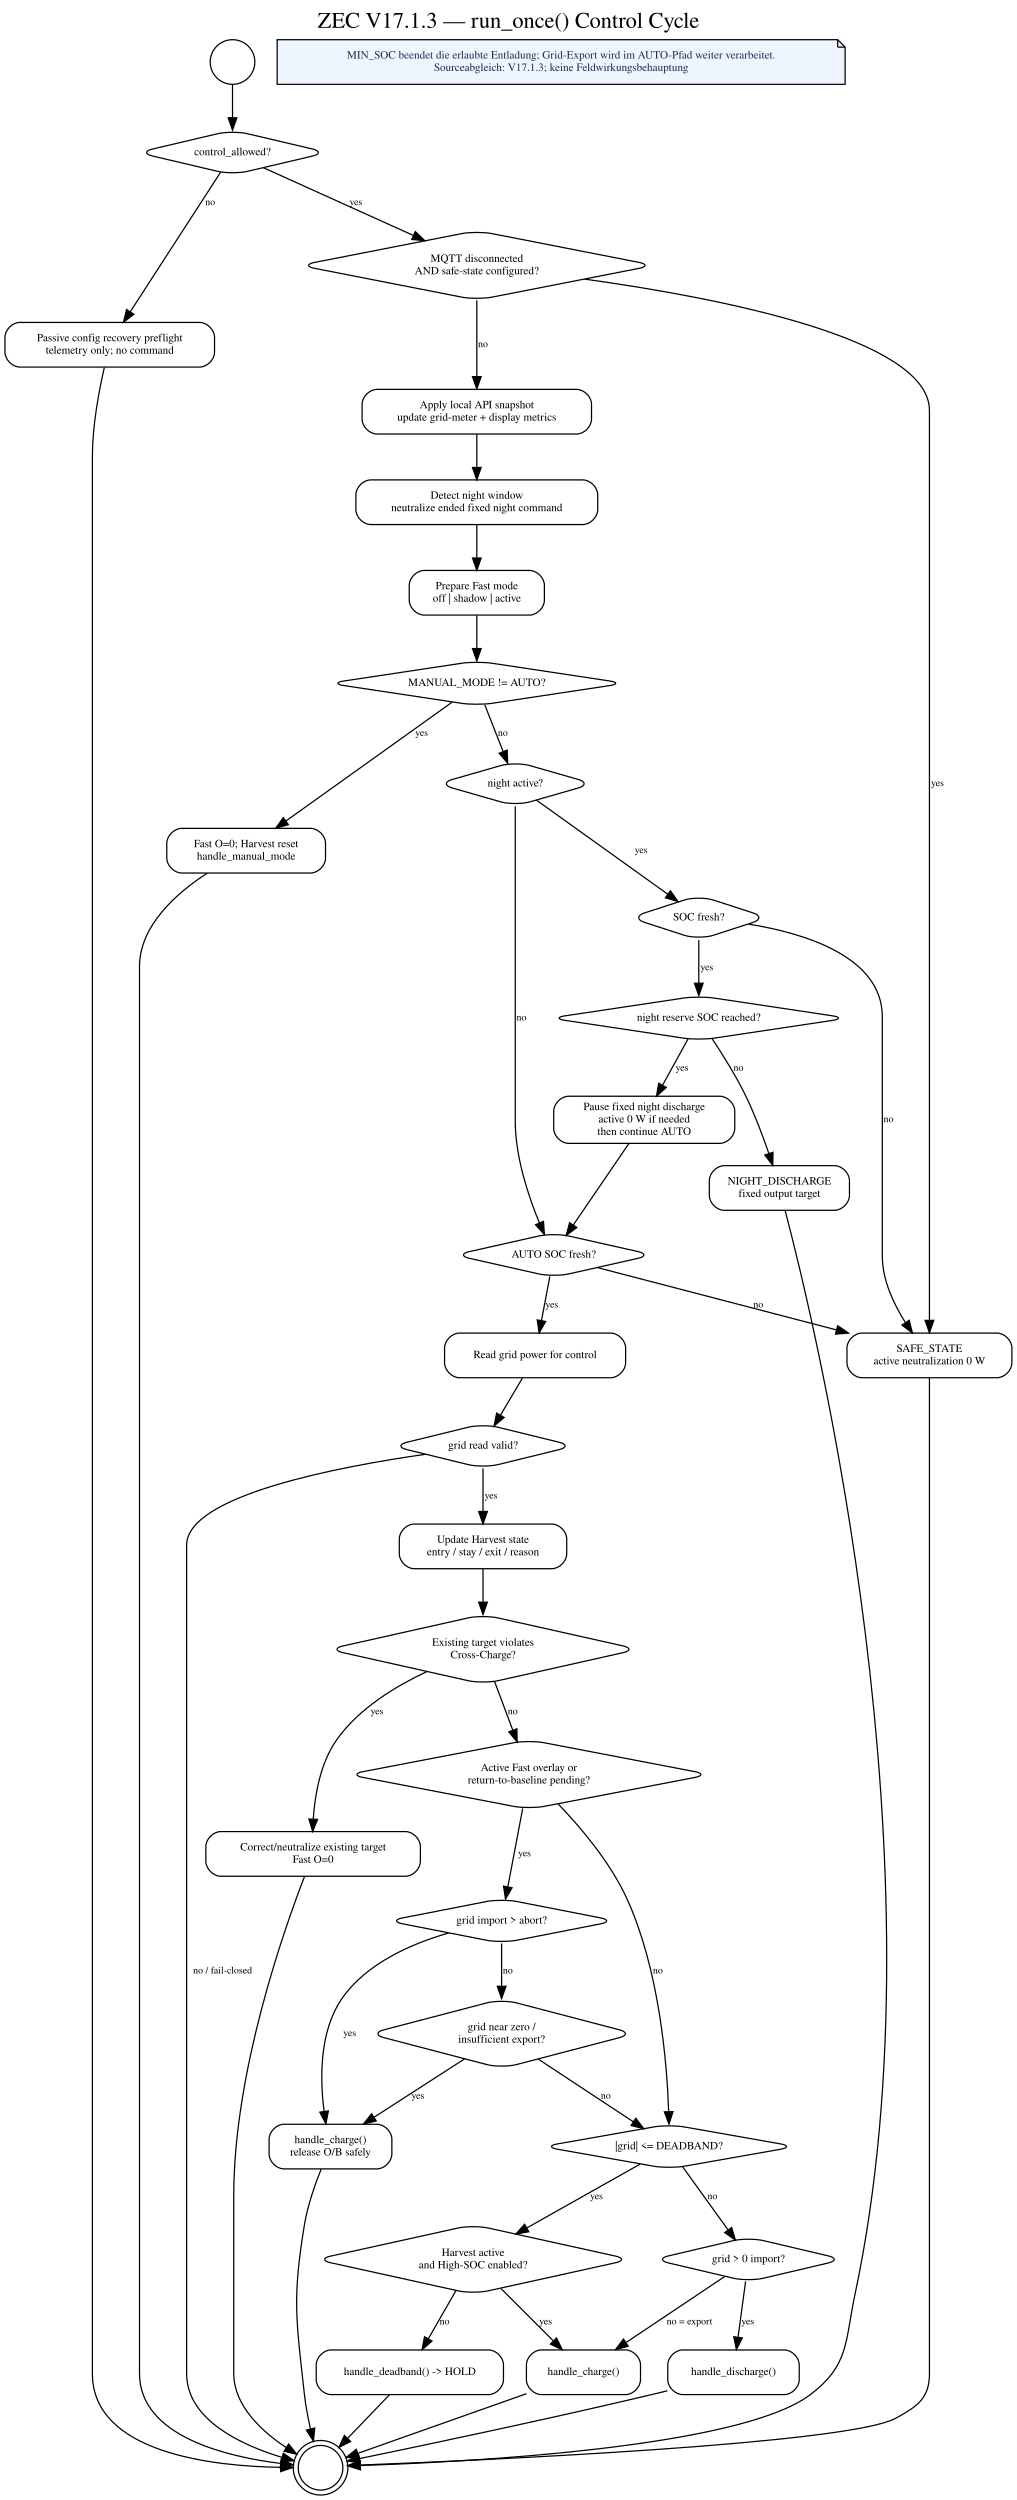
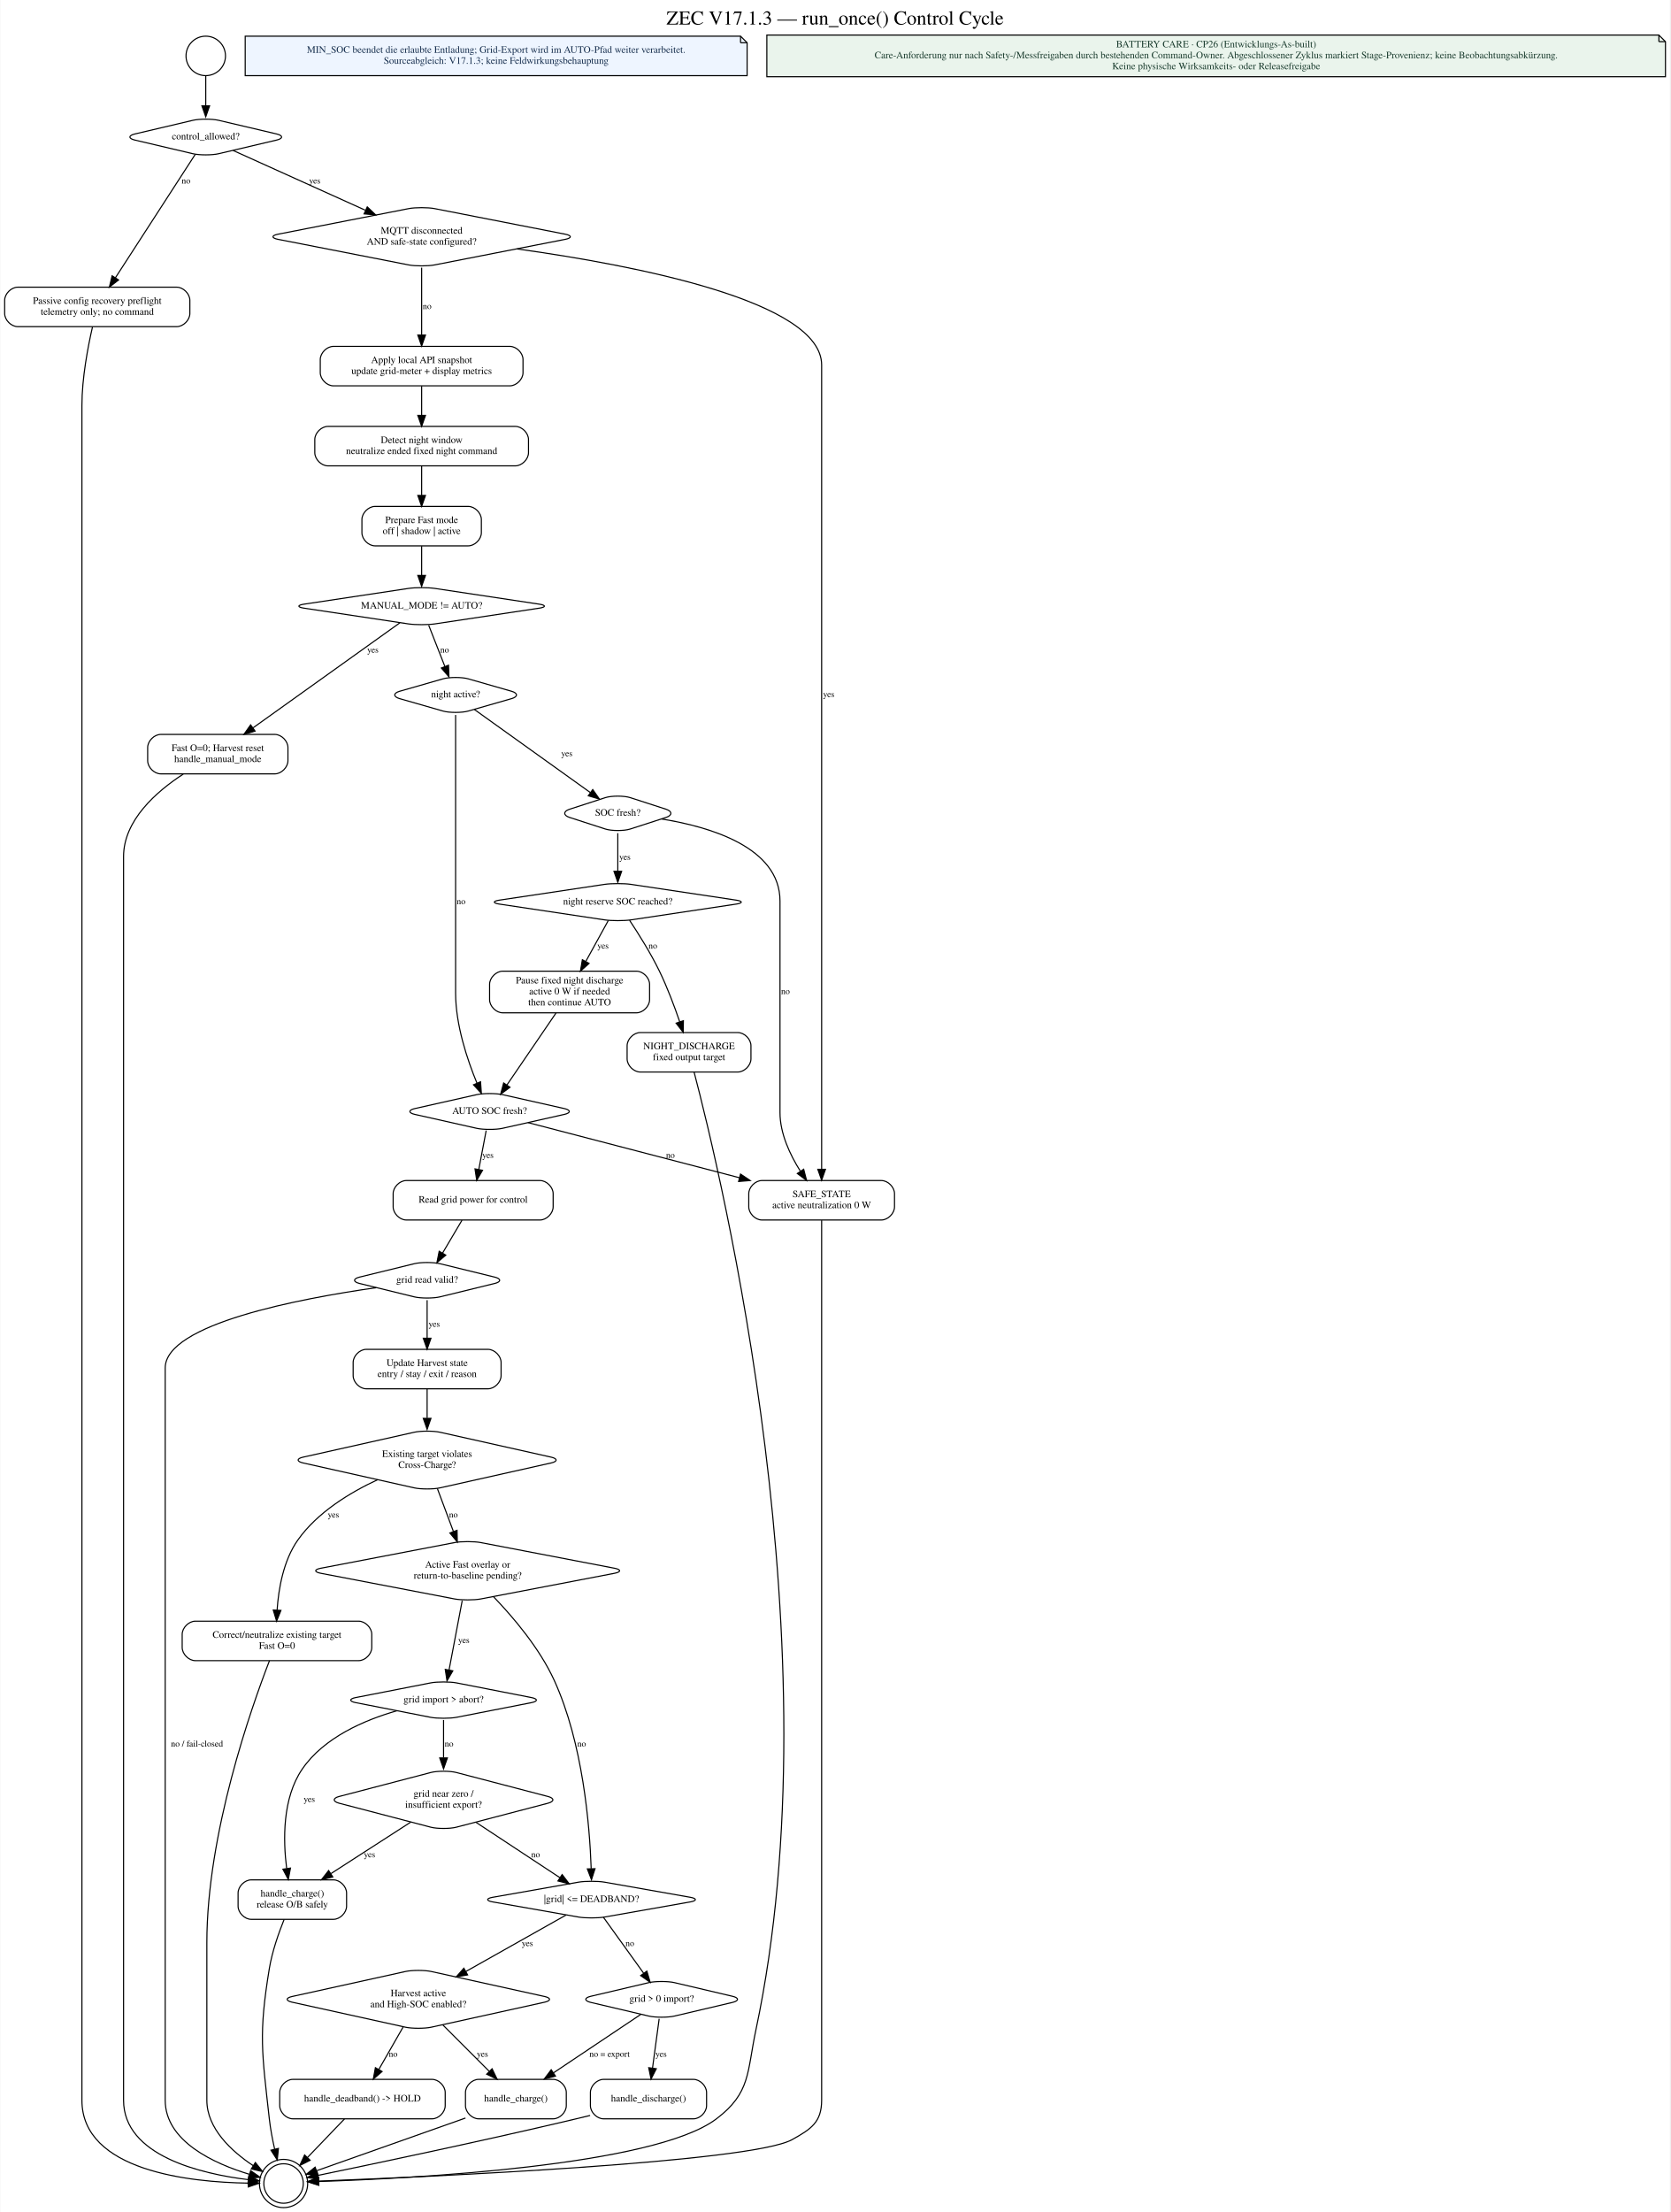
- <svg xmlns="http://www.w3.org/2000/svg" width="820pt" height="2016pt" viewBox="0.00 0.00 820.00 2016.00">
-   <g id="graph0" class="graph" transform="scale(1 1) rotate(0) translate(4 2012)">
-     <polygon fill="white" stroke="transparent" points="-4,4 -4,-2012 816,-2012 816,4 -4,4" />
-     <text text-anchor="middle" x="406" y="-1989.6" font-family="Times,serif" font-size="18.00">ZEC V17.1.3 — run_once() Control Cycle</text>
+ <svg xmlns="http://www.w3.org/2000/svg" width="1524pt" height="2018pt" viewBox="0.00 0.00 1523.50 2018.00">
+   <g id="graph0" class="graph" transform="scale(1 1) rotate(0) translate(4 2014)">
+     <polygon fill="white" stroke="transparent" points="-4,4 -4,-2014 1519.5,-2014 1519.5,4 -4,4" />
+     <text text-anchor="middle" x="757.75" y="-1991.6" font-family="Times,serif" font-size="18.00">ZEC V17.1.3 — run_once() Control Cycle</text>
    <g id="node1" class="node">
-       <ellipse fill="none" stroke="black" cx="183.5" cy="-1962" rx="18" ry="18" />
+       <ellipse fill="none" stroke="black" cx="183.5" cy="-1963" rx="18" ry="18" />
    </g>
    <g id="node3" class="node">
      <path fill="none" stroke="black" d="M171.82,-1904.25C171.82,-1904.25 118.68,-1891.75 118.68,-1891.75 112.84,-1890.37 112.84,-1887.63 118.68,-1886.25 118.68,-1886.25 171.82,-1873.75 171.82,-1873.75 177.66,-1872.37 189.34,-1872.37 195.18,-1873.75 195.18,-1873.75 248.32,-1886.25 248.32,-1886.25 254.16,-1887.63 254.16,-1890.37 248.32,-1891.75 248.32,-1891.75 195.18,-1904.25 195.18,-1904.25 189.34,-1905.63 177.66,-1905.63 171.82,-1904.25" />
      <text text-anchor="middle" x="183.5" y="-1886.8" font-family="Times,serif" font-size="9.00">control_allowed?</text>
    </g>
    <g id="edge1" class="edge">
-       <path fill="none" stroke="black" d="M183.5,-1943.81C183.5,-1935.79 183.5,-1926.05 183.5,-1917.07" />
-       <polygon fill="black" stroke="black" points="187,-1917.03 183.5,-1907.03 180,-1917.03 187,-1917.03" />
+       <path fill="none" stroke="black" d="M183.5,-1944.94C183.5,-1936.81 183.5,-1926.88 183.5,-1917.7" />
+       <polygon fill="black" stroke="black" points="187,-1917.44 183.5,-1907.44 180,-1917.44 187,-1917.44" />
    </g>
    <g id="node2" class="node">
      <ellipse fill="none" stroke="black" cx="254.5" cy="-22" rx="18" ry="18" />
      <ellipse fill="none" stroke="black" cx="254.5" cy="-22" rx="22" ry="22" />
    </g>
    <g id="node4" class="node">
      <path fill="none" stroke="black" d="M157,-1752C157,-1752 12,-1752 12,-1752 6,-1752 0,-1746 0,-1740 0,-1740 0,-1728 0,-1728 0,-1722 6,-1716 12,-1716 12,-1716 157,-1716 157,-1716 163,-1716 169,-1722 169,-1728 169,-1728 169,-1740 169,-1740 169,-1746 163,-1752 157,-1752" />
      <text text-anchor="middle" x="84.5" y="-1736.8" font-family="Times,serif" font-size="9.00">Passive config recovery preflight</text>
      <text text-anchor="middle" x="84.5" y="-1726.8" font-family="Times,serif" font-size="9.00">telemetry only; no command</text>
    </g>
    <g id="edge2" class="edge">
      <path fill="none" stroke="black" d="M173.83,-1873.05C156.93,-1846.93 121.85,-1792.72 101.03,-1760.55" />
      <polygon fill="black" stroke="black" points="103.93,-1758.59 95.56,-1752.1 98.06,-1762.4 103.93,-1758.59" />
      <text text-anchor="middle" x="165.5" y="-1846.6" font-family="Times,serif" font-size="8.00">no</text>
    </g>
    <g id="node5" class="node">
      <path fill="none" stroke="black" d="M368.72,-1823.69C368.72,-1823.69 249.28,-1800.31 249.28,-1800.31 243.39,-1799.15 243.39,-1796.85 249.28,-1795.69 249.28,-1795.69 368.72,-1772.31 368.72,-1772.31 374.61,-1771.15 386.39,-1771.15 392.28,-1772.31 392.28,-1772.31 511.72,-1795.69 511.72,-1795.69 517.61,-1796.85 517.61,-1799.15 511.72,-1800.31 511.72,-1800.31 392.28,-1823.69 392.28,-1823.69 386.39,-1824.85 374.61,-1824.85 368.72,-1823.69" />
      <text text-anchor="middle" x="380.5" y="-1800.8" font-family="Times,serif" font-size="9.00">MQTT disconnected</text>
      <text text-anchor="middle" x="380.5" y="-1790.8" font-family="Times,serif" font-size="9.00">AND safe-state configured?</text>
    </g>
    <g id="edge4" class="edge">
      <path fill="none" stroke="black" d="M208.45,-1876.73C238.61,-1863.1 290.15,-1839.82 328.97,-1822.28" />
      <polygon fill="black" stroke="black" points="330.88,-1825.26 338.55,-1817.95 327.99,-1818.88 330.88,-1825.26" />
      <text text-anchor="middle" x="283" y="-1846.6" font-family="Times,serif" font-size="8.00">yes</text>
    </g>
    <g id="edge3" class="edge">
      <path fill="none" stroke="black" d="M80.15,-1715.73C76.04,-1697.89 70.5,-1669.18 70.5,-1644 70.5,-1644 70.5,-1644 70.5,-98 70.5,-33.29 169.29,-23.14 222.09,-22.34" />
      <polygon fill="black" stroke="black" points="222.32,-25.84 232.31,-22.29 222.29,-18.84 222.32,-25.84" />
    </g>
    <g id="node6" class="node">
      <path fill="none" stroke="black" d="M800,-937C800,-937 691,-937 691,-937 685,-937 679,-931 679,-925 679,-925 679,-913 679,-913 679,-907 685,-901 691,-901 691,-901 800,-901 800,-901 806,-901 812,-907 812,-913 812,-913 812,-925 812,-925 812,-931 806,-937 800,-937" />
      <text text-anchor="middle" x="745.5" y="-921.8" font-family="Times,serif" font-size="9.00">SAFE_STATE</text>
      <text text-anchor="middle" x="745.5" y="-911.8" font-family="Times,serif" font-size="9.00">active neutralization 0 W</text>
    </g>
    <g id="edge5" class="edge">
      <path fill="none" stroke="black" d="M467.46,-1786.92C575.42,-1771.93 745.5,-1739.1 745.5,-1681 745.5,-1681 745.5,-1681 745.5,-999 745.5,-981.89 745.5,-962.7 745.5,-947.52" />
      <polygon fill="black" stroke="black" points="749,-947.26 745.5,-937.26 742,-947.26 749,-947.26" />
      <text text-anchor="middle" x="752" y="-1378.1" font-family="Times,serif" font-size="8.00">yes</text>
    </g>
    <g id="node7" class="node">
      <path fill="none" stroke="black" d="M461,-1698C461,-1698 300,-1698 300,-1698 294,-1698 288,-1692 288,-1686 288,-1686 288,-1674 288,-1674 288,-1668 294,-1662 300,-1662 300,-1662 461,-1662 461,-1662 467,-1662 473,-1668 473,-1674 473,-1674 473,-1686 473,-1686 473,-1692 467,-1698 461,-1698" />
      <text text-anchor="middle" x="380.5" y="-1682.8" font-family="Times,serif" font-size="9.00">Apply local API snapshot</text>
      <text text-anchor="middle" x="380.5" y="-1672.8" font-family="Times,serif" font-size="9.00">update grid-meter + display metrics</text>
    </g>
    <g id="edge7" class="edge">
      <path fill="none" stroke="black" d="M380.5,-1769.8C380.5,-1751.33 380.5,-1726.98 380.5,-1708.46" />
      <polygon fill="black" stroke="black" points="384,-1708.31 380.5,-1698.31 377,-1708.31 384,-1708.31" />
      <text text-anchor="middle" x="385.5" y="-1732.1" font-family="Times,serif" font-size="8.00">no</text>
    </g>
    <g id="edge6" class="edge">
      <path fill="none" stroke="black" d="M745.5,-900.78C745.5,-886.41 745.5,-865.37 745.5,-847 745.5,-847 745.5,-847 745.5,-98 745.5,-78 736,-71.69 718.5,-62 680.88,-41.18 385.33,-28.03 286.54,-24.18" />
      <polygon fill="black" stroke="black" points="286.67,-20.68 276.54,-23.8 286.4,-27.68 286.67,-20.68" />
    </g>
    <g id="node8" class="node">
      <path fill="none" stroke="black" d="M466,-1625C466,-1625 295,-1625 295,-1625 289,-1625 283,-1619 283,-1613 283,-1613 283,-1601 283,-1601 283,-1595 289,-1589 295,-1589 295,-1589 466,-1589 466,-1589 472,-1589 478,-1595 478,-1601 478,-1601 478,-1613 478,-1613 478,-1619 472,-1625 466,-1625" />
      <text text-anchor="middle" x="380.5" y="-1609.8" font-family="Times,serif" font-size="9.00">Detect night window</text>
      <text text-anchor="middle" x="380.5" y="-1599.8" font-family="Times,serif" font-size="9.00">neutralize ended fixed night command</text>
    </g>
    <g id="edge8" class="edge">
      <path fill="none" stroke="black" d="M380.5,-1661.81C380.5,-1653.79 380.5,-1644.05 380.5,-1635.07" />
      <polygon fill="black" stroke="black" points="384,-1635.03 380.5,-1625.03 377,-1635.03 384,-1635.03" />
    </g>
    <g id="node9" class="node">
      <path fill="none" stroke="black" d="M423,-1552C423,-1552 338,-1552 338,-1552 332,-1552 326,-1546 326,-1540 326,-1540 326,-1528 326,-1528 326,-1522 332,-1516 338,-1516 338,-1516 423,-1516 423,-1516 429,-1516 435,-1522 435,-1528 435,-1528 435,-1540 435,-1540 435,-1546 429,-1552 423,-1552" />
      <text text-anchor="middle" x="380.5" y="-1536.8" font-family="Times,serif" font-size="9.00">Prepare Fast mode</text>
      <text text-anchor="middle" x="380.5" y="-1526.8" font-family="Times,serif" font-size="9.00">off | shadow | active</text>
    </g>
    <g id="edge9" class="edge">
      <path fill="none" stroke="black" d="M380.5,-1588.81C380.5,-1580.79 380.5,-1571.05 380.5,-1562.07" />
      <polygon fill="black" stroke="black" points="384,-1562.03 380.5,-1552.03 377,-1562.03 384,-1562.03" />
    </g>
    <g id="node10" class="node">
      <path fill="none" stroke="black" d="M368.63,-1477.21C368.63,-1477.21 272.95,-1462.79 272.95,-1462.79 267.02,-1461.89 267.02,-1460.11 272.95,-1459.21 272.95,-1459.21 368.63,-1444.79 368.63,-1444.79 374.57,-1443.89 386.43,-1443.89 392.37,-1444.79 392.37,-1444.79 488.05,-1459.21 488.05,-1459.21 493.98,-1460.11 493.98,-1461.89 488.05,-1462.79 488.05,-1462.79 392.37,-1477.21 392.37,-1477.21 386.43,-1478.11 374.57,-1478.11 368.63,-1477.21" />
      <text text-anchor="middle" x="380.5" y="-1458.8" font-family="Times,serif" font-size="9.00">MANUAL_MODE != AUTO?</text>
    </g>
    <g id="edge10" class="edge">
      <path fill="none" stroke="black" d="M380.5,-1515.81C380.5,-1507.79 380.5,-1498.05 380.5,-1489.07" />
      <polygon fill="black" stroke="black" points="384,-1489.03 380.5,-1479.03 377,-1489.03 384,-1489.03" />
    </g>
    <g id="node11" class="node">
      <path fill="none" stroke="black" d="M246.5,-1344C246.5,-1344 142.5,-1344 142.5,-1344 136.5,-1344 130.5,-1338 130.5,-1332 130.5,-1332 130.5,-1320 130.5,-1320 130.5,-1314 136.5,-1308 142.5,-1308 142.5,-1308 246.5,-1308 246.5,-1308 252.5,-1308 258.5,-1314 258.5,-1320 258.5,-1320 258.5,-1332 258.5,-1332 258.5,-1338 252.5,-1344 246.5,-1344" />
      <text text-anchor="middle" x="194.5" y="-1328.8" font-family="Times,serif" font-size="9.00">Fast O=0; Harvest reset</text>
      <text text-anchor="middle" x="194.5" y="-1318.8" font-family="Times,serif" font-size="9.00">handle_manual_mode</text>
    </g>
    <g id="edge11" class="edge">
      <path fill="none" stroke="black" d="M360.59,-1445.77C328.53,-1422.84 265.16,-1377.52 226.63,-1349.98" />
      <polygon fill="black" stroke="black" points="228.51,-1347.02 218.34,-1344.05 224.44,-1352.71 228.51,-1347.02" />
      <text text-anchor="middle" x="336" y="-1418.6" font-family="Times,serif" font-size="8.00">yes</text>
    </g>
    <g id="node12" class="node">
      <path fill="none" stroke="black" d="M399.97,-1394.69C399.97,-1394.69 360.29,-1383.31 360.29,-1383.31 354.53,-1381.65 354.53,-1378.35 360.29,-1376.69 360.29,-1376.69 399.97,-1365.31 399.97,-1365.31 405.73,-1363.65 417.27,-1363.65 423.03,-1365.31 423.03,-1365.31 462.71,-1376.69 462.71,-1376.69 468.47,-1378.35 468.47,-1381.65 462.71,-1383.31 462.71,-1383.31 423.03,-1394.69 423.03,-1394.69 417.27,-1396.35 405.73,-1396.35 399.97,-1394.69" />
      <text text-anchor="middle" x="411.5" y="-1377.8" font-family="Times,serif" font-size="9.00">night active?</text>
    </g>
    <g id="edge13" class="edge">
      <path fill="none" stroke="black" d="M386.92,-1443.63C391.16,-1432.83 396.8,-1418.46 401.61,-1406.21" />
      <polygon fill="black" stroke="black" points="405.01,-1407.13 405.4,-1396.54 398.49,-1404.57 405.01,-1407.13" />
      <text text-anchor="middle" x="401.5" y="-1418.6" font-family="Times,serif" font-size="8.00">no</text>
    </g>
    <g id="edge12" class="edge">
      <path fill="none" stroke="black" d="M162.97,-1307.79C138.42,-1291.84 108.5,-1265.61 108.5,-1232.5 108.5,-1232.5 108.5,-1232.5 108.5,-98 108.5,-47.19 179.32,-30.78 222.31,-25.49" />
      <polygon fill="black" stroke="black" points="222.76,-28.96 232.33,-24.4 222,-22 222.76,-28.96" />
    </g>
    <g id="node13" class="node">
      <path fill="none" stroke="black" d="M548.08,-1286.3C548.08,-1286.3 515.37,-1275.7 515.37,-1275.7 509.66,-1273.85 509.66,-1270.15 515.37,-1268.3 515.37,-1268.3 548.08,-1257.7 548.08,-1257.7 553.79,-1255.85 565.21,-1255.85 570.92,-1257.7 570.92,-1257.7 603.63,-1268.3 603.63,-1268.3 609.34,-1270.15 609.34,-1273.85 603.63,-1275.7 603.63,-1275.7 570.92,-1286.3 570.92,-1286.3 565.21,-1288.15 553.79,-1288.15 548.08,-1286.3" />
      <text text-anchor="middle" x="559.5" y="-1269.8" font-family="Times,serif" font-size="9.00">SOC fresh?</text>
    </g>
    <g id="edge14" class="edge">
      <path fill="none" stroke="black" d="M428.48,-1366.84C454.46,-1348.23 504.24,-1312.57 534.4,-1290.97" />
      <polygon fill="black" stroke="black" points="536.63,-1293.69 542.72,-1285.02 532.55,-1288 536.63,-1293.69" />
      <text text-anchor="middle" x="513" y="-1324.1" font-family="Times,serif" font-size="8.00">yes</text>
    </g>
    <g id="node17" class="node">
      <path fill="none" stroke="black" d="M430.79,-1015.37C430.79,-1015.37 374.17,-1002.63 374.17,-1002.63 368.32,-1001.32 368.32,-998.68 374.17,-997.37 374.17,-997.37 430.79,-984.63 430.79,-984.63 436.65,-983.32 448.35,-983.32 454.21,-984.63 454.21,-984.63 510.83,-997.37 510.83,-997.37 516.68,-998.68 516.68,-1001.32 510.83,-1002.63 510.83,-1002.63 454.21,-1015.37 454.21,-1015.37 448.35,-1016.68 436.65,-1016.68 430.79,-1015.37" />
      <text text-anchor="middle" x="442.5" y="-997.8" font-family="Times,serif" font-size="9.00">AUTO SOC fresh?</text>
    </g>
    <g id="edge21" class="edge">
      <path fill="none" stroke="black" d="M411.5,-1361.74C411.5,-1340.76 411.5,-1304.28 411.5,-1273 411.5,-1273 411.5,-1273 411.5,-1108 411.5,-1078.95 422.17,-1047.15 430.99,-1025.83" />
      <polygon fill="black" stroke="black" points="434.25,-1027.11 435,-1016.54 427.82,-1024.34 434.25,-1027.11" />
      <text text-anchor="middle" x="416.5" y="-1189.1" font-family="Times,serif" font-size="8.00">no</text>
    </g>
    <g id="edge15" class="edge">
      <path fill="none" stroke="black" d="M599.55,-1266.82C643.38,-1259.77 707.5,-1241.08 707.5,-1192 707.5,-1192 707.5,-1192 707.5,-999 707.5,-979.84 716.69,-960.42 726.03,-945.63" />
      <polygon fill="black" stroke="black" points="729.11,-947.32 731.78,-937.07 723.3,-943.42 729.11,-947.32" />
      <text text-anchor="middle" x="712.5" y="-1107.1" font-family="Times,serif" font-size="8.00">no</text>
    </g>
    <g id="node14" class="node">
      <path fill="none" stroke="black" d="M547.63,-1207.22C547.63,-1207.22 451.32,-1192.78 451.32,-1192.78 445.38,-1191.89 445.38,-1190.11 451.32,-1189.22 451.32,-1189.22 547.63,-1174.78 547.63,-1174.78 553.57,-1173.89 565.43,-1173.89 571.37,-1174.78 571.37,-1174.78 667.68,-1189.22 667.68,-1189.22 673.62,-1190.11 673.62,-1191.89 667.68,-1192.78 667.68,-1192.78 571.37,-1207.22 571.37,-1207.22 565.43,-1208.11 553.57,-1208.11 547.63,-1207.22" />
      <text text-anchor="middle" x="559.5" y="-1188.8" font-family="Times,serif" font-size="9.00">night reserve SOC reached?</text>
    </g>
    <g id="edge16" class="edge">
      <path fill="none" stroke="black" d="M559.5,-1253.86C559.5,-1243.71 559.5,-1230.63 559.5,-1219.12" />
      <polygon fill="black" stroke="black" points="563,-1219.11 559.5,-1209.11 556,-1219.11 563,-1219.11" />
      <text text-anchor="middle" x="566" y="-1229.6" font-family="Times,serif" font-size="8.00">yes</text>
    </g>
    <g id="node15" class="node">
      <path fill="none" stroke="black" d="M669,-1072C669,-1072 580,-1072 580,-1072 574,-1072 568,-1066 568,-1060 568,-1060 568,-1048 568,-1048 568,-1042 574,-1036 580,-1036 580,-1036 669,-1036 669,-1036 675,-1036 681,-1042 681,-1048 681,-1048 681,-1060 681,-1060 681,-1066 675,-1072 669,-1072" />
      <text text-anchor="middle" x="624.5" y="-1056.8" font-family="Times,serif" font-size="9.00">NIGHT_DISCHARGE</text>
      <text text-anchor="middle" x="624.5" y="-1046.8" font-family="Times,serif" font-size="9.00">fixed output target</text>
    </g>
    <g id="edge17" class="edge">
      <path fill="none" stroke="black" d="M570.23,-1174.43C578.37,-1162.17 589.5,-1144.47 597.5,-1128 604.72,-1113.13 611.2,-1095.81 616.01,-1081.77" />
      <polygon fill="black" stroke="black" points="619.35,-1082.8 619.19,-1072.21 612.71,-1080.59 619.35,-1082.8" />
      <text text-anchor="middle" x="591.5" y="-1148.6" font-family="Times,serif" font-size="8.00">no</text>
    </g>
    <g id="node16" class="node">
      <path fill="none" stroke="black" d="M576.5,-1128C576.5,-1128 454.5,-1128 454.5,-1128 448.5,-1128 442.5,-1122 442.5,-1116 442.5,-1116 442.5,-1102 442.5,-1102 442.5,-1096 448.5,-1090 454.5,-1090 454.5,-1090 576.5,-1090 576.5,-1090 582.5,-1090 588.5,-1096 588.5,-1102 588.5,-1102 588.5,-1116 588.5,-1116 588.5,-1122 582.5,-1128 576.5,-1128" />
      <text text-anchor="middle" x="515.5" y="-1116.8" font-family="Times,serif" font-size="9.00">Pause fixed night discharge</text>
      <text text-anchor="middle" x="515.5" y="-1106.8" font-family="Times,serif" font-size="9.00">active 0 W if needed</text>
      <text text-anchor="middle" x="515.5" y="-1096.8" font-family="Times,serif" font-size="9.00">then continue AUTO</text>
    </g>
    <g id="edge19" class="edge">
      <path fill="none" stroke="black" d="M550.81,-1174.19C544.98,-1163.6 537.16,-1149.38 530.36,-1137.01" />
      <polygon fill="black" stroke="black" points="533.29,-1135.08 525.4,-1128.01 527.16,-1138.46 533.29,-1135.08" />
      <text text-anchor="middle" x="546" y="-1148.6" font-family="Times,serif" font-size="8.00">yes</text>
    </g>
    <g id="edge18" class="edge">
      <path fill="none" stroke="black" d="M629.16,-1035.77C653.17,-944.4 758.89,-507.81 685.5,-162 677.32,-123.46 680.88,-104.82 649.5,-81 592.51,-37.75 370.55,-26.54 286.76,-23.82" />
      <polygon fill="black" stroke="black" points="286.67,-20.31 276.56,-23.51 286.45,-27.31 286.67,-20.31" />
    </g>
    <g id="edge20" class="edge">
      <path fill="none" stroke="black" d="M503.12,-1089.85C490.77,-1071.75 471.76,-1043.89 458.33,-1024.2" />
      <polygon fill="black" stroke="black" points="461.12,-1022.08 452.59,-1015.79 455.33,-1026.02 461.12,-1022.08" />
    </g>
    <g id="edge22" class="edge">
      <path fill="none" stroke="black" d="M477.55,-989.86C524.5,-977.62 609.02,-955.58 670.61,-939.53" />
      <polygon fill="black" stroke="black" points="671.49,-942.91 680.29,-937 669.73,-936.14 671.49,-942.91" />
      <text text-anchor="middle" x="607.5" y="-957.6" font-family="Times,serif" font-size="8.00">no</text>
    </g>
    <g id="node18" class="node">
      <path fill="none" stroke="black" d="M488.5,-937C488.5,-937 366.5,-937 366.5,-937 360.5,-937 354.5,-931 354.5,-925 354.5,-925 354.5,-913 354.5,-913 354.5,-907 360.5,-901 366.5,-901 366.5,-901 488.5,-901 488.5,-901 494.5,-901 500.5,-907 500.5,-913 500.5,-913 500.5,-925 500.5,-925 500.5,-931 494.5,-937 488.5,-937" />
      <text text-anchor="middle" x="427.5" y="-916.8" font-family="Times,serif" font-size="9.00">Read grid power for control</text>
    </g>
    <g id="edge23" class="edge">
      <path fill="none" stroke="black" d="M439.39,-982.63C437.44,-972.35 434.88,-958.85 432.63,-947.02" />
      <polygon fill="black" stroke="black" points="436.06,-946.34 430.76,-937.17 429.19,-947.65 436.06,-946.34" />
      <text text-anchor="middle" x="441" y="-957.6" font-family="Times,serif" font-size="8.00">yes</text>
    </g>
    <g id="node19" class="node">
      <path fill="none" stroke="black" d="M373.84,-861.14C373.84,-861.14 323.69,-848.86 323.69,-848.86 317.86,-847.43 317.86,-844.57 323.69,-843.14 323.69,-843.14 373.84,-830.86 373.84,-830.86 379.67,-829.43 391.33,-829.43 397.16,-830.86 397.16,-830.86 447.31,-843.14 447.31,-843.14 453.14,-844.57 453.14,-847.43 447.31,-848.86 447.31,-848.86 397.16,-861.14 397.16,-861.14 391.33,-862.57 379.67,-862.57 373.84,-861.14" />
      <text text-anchor="middle" x="385.5" y="-843.8" font-family="Times,serif" font-size="9.00">grid read valid?</text>
    </g>
    <g id="edge24" class="edge">
      <path fill="none" stroke="black" d="M417.33,-900.81C412.03,-891.86 405.47,-880.76 399.68,-870.97" />
      <polygon fill="black" stroke="black" points="402.54,-868.93 394.43,-862.1 396.51,-872.49 402.54,-868.93" />
    </g>
    <g id="edge25" class="edge">
      <path fill="none" stroke="black" d="M339.14,-839.27C269.63,-829.36 146.5,-806.15 146.5,-766 146.5,-766 146.5,-766 146.5,-98 146.5,-60.3 191.44,-40.03 223.34,-30.39" />
      <polygon fill="black" stroke="black" points="224.48,-33.71 233.16,-27.63 222.59,-26.97 224.48,-33.71" />
      <text text-anchor="middle" x="175.5" y="-420.6" font-family="Times,serif" font-size="8.00">no / fail-closed</text>
    </g>
    <g id="node20" class="node">
      <path fill="none" stroke="black" d="M441,-783C441,-783 330,-783 330,-783 324,-783 318,-777 318,-771 318,-771 318,-759 318,-759 318,-753 324,-747 330,-747 330,-747 441,-747 441,-747 447,-747 453,-753 453,-759 453,-759 453,-771 453,-771 453,-777 447,-783 441,-783" />
      <text text-anchor="middle" x="385.5" y="-767.8" font-family="Times,serif" font-size="9.00">Update Harvest state</text>
      <text text-anchor="middle" x="385.5" y="-757.8" font-family="Times,serif" font-size="9.00">entry / stay / exit / reason</text>
    </g>
    <g id="edge26" class="edge">
      <path fill="none" stroke="black" d="M385.5,-827.86C385.5,-817.71 385.5,-804.63 385.5,-793.12" />
      <polygon fill="black" stroke="black" points="389,-793.11 385.5,-783.11 382,-793.11 389,-793.11" />
      <text text-anchor="middle" x="392" y="-803.6" font-family="Times,serif" font-size="8.00">yes</text>
    </g>
    <g id="node21" class="node">
      <path fill="none" stroke="black" d="M373.79,-707.38C373.79,-707.38 272.21,-684.62 272.21,-684.62 266.35,-683.31 266.35,-680.69 272.21,-679.38 272.21,-679.38 373.79,-656.62 373.79,-656.62 379.65,-655.31 391.35,-655.31 397.21,-656.62 397.21,-656.62 498.79,-679.38 498.79,-679.38 504.65,-680.69 504.65,-683.31 498.79,-684.62 498.79,-684.62 397.21,-707.38 397.21,-707.38 391.35,-708.69 379.65,-708.69 373.79,-707.38" />
      <text text-anchor="middle" x="385.5" y="-684.8" font-family="Times,serif" font-size="9.00">Existing target violates</text>
      <text text-anchor="middle" x="385.5" y="-674.8" font-family="Times,serif" font-size="9.00">Cross-Charge?</text>
    </g>
    <g id="edge27" class="edge">
      <path fill="none" stroke="black" d="M385.5,-746.82C385.5,-739.06 385.5,-729.57 385.5,-720.3" />
      <polygon fill="black" stroke="black" points="389,-720.04 385.5,-710.04 382,-720.04 389,-720.04" />
    </g>
    <g id="node22" class="node">
      <path fill="none" stroke="black" d="M323,-535C323,-535 174,-535 174,-535 168,-535 162,-529 162,-523 162,-523 162,-511 162,-511 162,-505 168,-499 174,-499 174,-499 323,-499 323,-499 329,-499 335,-505 335,-511 335,-511 335,-523 335,-523 335,-529 329,-535 323,-535" />
      <text text-anchor="middle" x="248.5" y="-519.8" font-family="Times,serif" font-size="9.00">Correct/neutralize existing target</text>
      <text text-anchor="middle" x="248.5" y="-509.8" font-family="Times,serif" font-size="9.00">Fast O=0</text>
    </g>
    <g id="edge28" class="edge">
      <path fill="none" stroke="black" d="M340.37,-664.1C315.17,-652.38 285.35,-634.3 267.5,-609 254.31,-590.31 249.9,-564.41 248.6,-545.03" />
      <polygon fill="black" stroke="black" points="252.09,-544.85 248.15,-535.01 245.1,-545.16 252.09,-544.85" />
      <text text-anchor="middle" x="300" y="-629.6" font-family="Times,serif" font-size="8.00">yes</text>
    </g>
    <g id="node23" class="node">
      <path fill="none" stroke="black" d="M410.71,-606.74C410.71,-606.74 288.29,-583.26 288.29,-583.26 282.39,-582.13 282.39,-579.87 288.29,-578.74 288.29,-578.74 410.71,-555.26 410.71,-555.26 416.61,-554.13 428.39,-554.13 434.29,-555.26 434.29,-555.26 556.71,-578.74 556.71,-578.74 562.61,-579.87 562.61,-582.13 556.71,-583.26 556.71,-583.26 434.29,-606.74 434.29,-606.74 428.39,-607.87 416.61,-607.87 410.71,-606.74" />
      <text text-anchor="middle" x="422.5" y="-583.8" font-family="Times,serif" font-size="9.00">Active Fast overlay or</text>
      <text text-anchor="middle" x="422.5" y="-573.8" font-family="Times,serif" font-size="9.00">return-to-baseline pending?</text>
    </g>
    <g id="edge30" class="edge">
      <path fill="none" stroke="black" d="M394.84,-656.02C399.27,-644.15 404.65,-629.77 409.48,-616.85" />
      <polygon fill="black" stroke="black" points="412.82,-617.91 413.04,-607.32 406.26,-615.46 412.82,-617.91" />
      <text text-anchor="middle" x="409.5" y="-629.6" font-family="Times,serif" font-size="8.00">no</text>
    </g>
    <g id="edge29" class="edge">
      <path fill="none" stroke="black" d="M241.65,-498.98C225.14,-456.36 184.5,-341.33 184.5,-241.5 184.5,-241.5 184.5,-241.5 184.5,-98 184.5,-72.05 207.17,-51.35 226.71,-38.32" />
      <polygon fill="black" stroke="black" points="228.76,-41.17 235.37,-32.89 225.04,-35.24 228.76,-41.17" />
    </g>
    <g id="node24" class="node">
      <path fill="none" stroke="black" d="M388.72,-478.7C388.72,-478.7 320.25,-465.3 320.25,-465.3 314.36,-464.15 314.36,-461.85 320.25,-460.7 320.25,-460.7 388.72,-447.3 388.72,-447.3 394.61,-446.15 406.39,-446.15 412.28,-447.3 412.28,-447.3 480.75,-460.7 480.75,-460.7 486.64,-461.85 486.64,-464.15 480.75,-465.3 480.75,-465.3 412.28,-478.7 412.28,-478.7 406.39,-479.85 394.61,-479.85 388.72,-478.7" />
      <text text-anchor="middle" x="400.5" y="-460.8" font-family="Times,serif" font-size="9.00">grid import &gt; abort?</text>
    </g>
    <g id="edge31" class="edge">
      <path fill="none" stroke="black" d="M417.51,-553.68C413.93,-534.81 409.13,-509.5 405.54,-490.58" />
      <polygon fill="black" stroke="black" points="408.94,-489.72 403.64,-480.54 402.06,-491.02 408.94,-489.72" />
      <text text-anchor="middle" x="419" y="-515.1" font-family="Times,serif" font-size="8.00">yes</text>
    </g>
    <g id="node27" class="node">
      <path fill="none" stroke="black" d="M523.68,-296.92C523.68,-296.92 445.19,-283.08 445.19,-283.08 439.28,-282.04 439.28,-279.96 445.19,-278.92 445.19,-278.92 523.68,-265.08 523.68,-265.08 529.59,-264.04 541.41,-264.04 547.32,-265.08 547.32,-265.08 625.81,-278.92 625.81,-278.92 631.72,-279.96 631.72,-282.04 625.81,-283.08 625.81,-283.08 547.32,-296.92 547.32,-296.92 541.41,-297.96 529.59,-297.96 523.68,-296.92" />
      <text text-anchor="middle" x="535.5" y="-278.8" font-family="Times,serif" font-size="9.00">|grid| &lt;= DEADBAND?</text>
    </g>
    <g id="edge37" class="edge">
      <path fill="none" stroke="black" d="M445.97,-557.43C464.02,-538.68 488.07,-510.4 501.5,-481 527.65,-423.73 533.84,-348.86 535.21,-309.28" />
      <polygon fill="black" stroke="black" points="538.71,-309.19 535.48,-299.1 531.71,-309 538.71,-309.19" />
      <text text-anchor="middle" x="526.5" y="-420.6" font-family="Times,serif" font-size="8.00">no</text>
    </g>
    <g id="node25" class="node">
      <path fill="none" stroke="black" d="M388.89,-396.96C388.89,-396.96 305.11,-375.04 305.11,-375.04 299.3,-373.52 299.3,-370.48 305.11,-368.96 305.11,-368.96 388.89,-347.04 388.89,-347.04 394.7,-345.52 406.3,-345.52 412.11,-347.04 412.11,-347.04 495.89,-368.96 495.89,-368.96 501.7,-370.48 501.7,-373.52 495.89,-375.04 495.89,-375.04 412.11,-396.96 412.11,-396.96 406.3,-398.48 394.7,-398.48 388.89,-396.96" />
      <text text-anchor="middle" x="400.5" y="-374.8" font-family="Times,serif" font-size="9.00">grid near zero /</text>
      <text text-anchor="middle" x="400.5" y="-364.8" font-family="Times,serif" font-size="9.00">insufficient export?</text>
    </g>
    <g id="edge34" class="edge">
      <path fill="none" stroke="black" d="M400.5,-444.84C400.5,-435.07 400.5,-422.44 400.5,-410.49" />
      <polygon fill="black" stroke="black" points="404,-410.26 400.5,-400.26 397,-410.26 404,-410.26" />
      <text text-anchor="middle" x="405.5" y="-420.6" font-family="Times,serif" font-size="8.00">no</text>
    </g>
    <g id="node26" class="node">
      <path fill="none" stroke="black" d="M300,-299C300,-299 225,-299 225,-299 219,-299 213,-293 213,-287 213,-287 213,-275 213,-275 213,-269 219,-263 225,-263 225,-263 300,-263 300,-263 306,-263 312,-269 312,-275 312,-275 312,-287 312,-287 312,-293 306,-299 300,-299" />
      <text text-anchor="middle" x="262.5" y="-283.8" font-family="Times,serif" font-size="9.00">handle_charge()</text>
      <text text-anchor="middle" x="262.5" y="-273.8" font-family="Times,serif" font-size="9.00">release O/B safely</text>
    </g>
    <g id="edge32" class="edge">
      <path fill="none" stroke="black" d="M357.76,-453.22C328.39,-444.8 291.27,-428.93 271.5,-400 253.34,-373.43 254.04,-335.2 257.31,-309.53" />
      <polygon fill="black" stroke="black" points="260.81,-309.77 258.82,-299.36 253.89,-308.74 260.81,-309.77" />
      <text text-anchor="middle" x="278" y="-370.1" font-family="Times,serif" font-size="8.00">yes</text>
    </g>
    <g id="edge35" class="edge">
      <path fill="none" stroke="black" d="M370.56,-351.69C349.14,-337.88 320.24,-319.24 297.72,-304.71" />
      <polygon fill="black" stroke="black" points="299.42,-301.65 289.12,-299.17 295.63,-307.53 299.42,-301.65" />
      <text text-anchor="middle" x="333" y="-319.6" font-family="Times,serif" font-size="8.00">yes</text>
    </g>
    <g id="edge36" class="edge">
      <path fill="none" stroke="black" d="M430.13,-351.47C452.88,-336.47 484.11,-315.88 506.66,-301.01" />
      <polygon fill="black" stroke="black" points="508.72,-303.85 515.14,-295.42 504.87,-298 508.72,-303.85" />
      <text text-anchor="middle" x="484.5" y="-319.6" font-family="Times,serif" font-size="8.00">no</text>
    </g>
    <g id="edge33" class="edge">
      <path fill="none" stroke="black" d="M254.96,-262.75C250.04,-250.53 244.07,-233.59 241.5,-218 231.6,-157.92 234.8,-141.52 241.5,-81 242.5,-71.93 244.36,-62.21 246.37,-53.37" />
      <polygon fill="black" stroke="black" points="249.81,-54.02 248.75,-43.48 243.01,-52.39 249.81,-54.02" />
    </g>
    <g id="node28" class="node">
      <path fill="none" stroke="black" d="M365.78,-215.42C365.78,-215.42 262.22,-192.58 262.22,-192.58 256.36,-191.29 256.36,-188.71 262.22,-187.42 262.22,-187.42 365.78,-164.58 365.78,-164.58 371.64,-163.29 383.36,-163.29 389.22,-164.58 389.22,-164.58 492.78,-187.42 492.78,-187.42 498.64,-188.71 498.64,-191.29 492.78,-192.58 492.78,-192.58 389.22,-215.42 389.22,-215.42 383.36,-216.71 371.64,-216.71 365.78,-215.42" />
      <text text-anchor="middle" x="377.5" y="-192.8" font-family="Times,serif" font-size="9.00">Harvest active</text>
      <text text-anchor="middle" x="377.5" y="-182.8" font-family="Times,serif" font-size="9.00">and High-SOC enabled?</text>
    </g>
    <g id="edge38" class="edge">
      <path fill="none" stroke="black" d="M512.19,-266.87C488.23,-253.37 450.36,-232.04 420.87,-215.43" />
      <polygon fill="black" stroke="black" points="422.45,-212.3 412.02,-210.44 419.01,-218.4 422.45,-212.3" />
      <text text-anchor="middle" x="477" y="-238.6" font-family="Times,serif" font-size="8.00">yes</text>
    </g>
    <g id="node30" class="node">
      <path fill="none" stroke="black" d="M587.82,-205.25C587.82,-205.25 534.68,-192.75 534.68,-192.75 528.84,-191.37 528.84,-188.63 534.68,-187.25 534.68,-187.25 587.82,-174.75 587.82,-174.75 593.66,-173.37 605.34,-173.37 611.18,-174.75 611.18,-174.75 664.32,-187.25 664.32,-187.25 670.16,-188.63 670.16,-191.37 664.32,-192.75 664.32,-192.75 611.18,-205.25 611.18,-205.25 605.34,-206.63 593.66,-206.63 587.82,-205.25" />
      <text text-anchor="middle" x="599.5" y="-187.8" font-family="Times,serif" font-size="9.00">grid &gt; 0 import?</text>
    </g>
    <g id="edge43" class="edge">
      <path fill="none" stroke="black" d="M546.36,-264.9C556.41,-250.93 571.49,-229.95 583.03,-213.91" />
      <polygon fill="black" stroke="black" points="586.02,-215.74 589.02,-205.58 580.34,-211.66 586.02,-215.74" />
      <text text-anchor="middle" x="570.5" y="-238.6" font-family="Times,serif" font-size="8.00">no</text>
    </g>
    <g id="node29" class="node">
      <path fill="none" stroke="black" d="M390,-117C390,-117 263,-117 263,-117 257,-117 251,-111 251,-105 251,-105 251,-93 251,-93 251,-87 257,-81 263,-81 263,-81 390,-81 390,-81 396,-81 402,-87 402,-93 402,-93 402,-105 402,-105 402,-111 396,-117 390,-117" />
      <text text-anchor="middle" x="326.5" y="-96.8" font-family="Times,serif" font-size="9.00">handle_deadband() -&gt; HOLD</text>
    </g>
    <g id="edge40" class="edge">
      <path fill="none" stroke="black" d="M363.56,-164.68C356.7,-152.7 348.42,-138.25 341.43,-126.05" />
      <polygon fill="black" stroke="black" points="344.39,-124.18 336.38,-117.24 338.31,-127.66 344.39,-124.18" />
      <text text-anchor="middle" x="354.5" y="-137.6" font-family="Times,serif" font-size="8.00">no</text>
    </g>
    <g id="node32" class="node">
      <path fill="none" stroke="black" d="M500.5,-117C500.5,-117 432.5,-117 432.5,-117 426.5,-117 420.5,-111 420.5,-105 420.5,-105 420.5,-93 420.5,-93 420.5,-87 426.5,-81 432.5,-81 432.5,-81 500.5,-81 500.5,-81 506.5,-81 512.5,-87 512.5,-93 512.5,-93 512.5,-105 512.5,-105 512.5,-111 506.5,-117 500.5,-117" />
      <text text-anchor="middle" x="466.5" y="-96.8" font-family="Times,serif" font-size="9.00">handle_charge()</text>
    </g>
    <g id="edge39" class="edge">
      <path fill="none" stroke="black" d="M399.96,-166.54C412.79,-153.71 428.88,-137.62 442.03,-124.47" />
      <polygon fill="black" stroke="black" points="444.79,-126.66 449.39,-117.11 439.84,-121.71 444.79,-126.66" />
      <text text-anchor="middle" x="436" y="-137.6" font-family="Times,serif" font-size="8.00">yes</text>
    </g>
    <g id="edge42" class="edge">
      <path fill="none" stroke="black" d="M310.16,-80.98C300.18,-70.59 287.3,-57.16 276.44,-45.85" />
      <polygon fill="black" stroke="black" points="278.75,-43.21 269.3,-38.42 273.7,-48.06 278.75,-43.21" />
    </g>
    <g id="node31" class="node">
      <path fill="none" stroke="black" d="M628.5,-117C628.5,-117 546.5,-117 546.5,-117 540.5,-117 534.5,-111 534.5,-105 534.5,-105 534.5,-93 534.5,-93 534.5,-87 540.5,-81 546.5,-81 546.5,-81 628.5,-81 628.5,-81 634.5,-81 640.5,-87 640.5,-93 640.5,-93 640.5,-105 640.5,-105 640.5,-111 634.5,-117 628.5,-117" />
      <text text-anchor="middle" x="587.5" y="-96.8" font-family="Times,serif" font-size="9.00">handle_discharge()</text>
    </g>
    <g id="edge44" class="edge">
      <path fill="none" stroke="black" d="M597.24,-172.26C595.54,-159.62 593.16,-142 591.18,-127.32" />
      <polygon fill="black" stroke="black" points="594.63,-126.71 589.83,-117.27 587.7,-127.65 594.63,-126.71" />
      <text text-anchor="middle" x="599" y="-137.6" font-family="Times,serif" font-size="8.00">yes</text>
    </g>
    <g id="edge45" class="edge">
      <path fill="none" stroke="black" d="M580.44,-176.25C559.76,-162.4 526.28,-140 500.96,-123.06" />
      <polygon fill="black" stroke="black" points="502.63,-119.97 492.37,-117.31 498.74,-125.78 502.63,-119.97" />
      <text text-anchor="middle" x="552" y="-137.6" font-family="Times,serif" font-size="8.00">no = export</text>
    </g>
    <g id="edge46" class="edge">
      <path fill="none" stroke="black" d="M534.23,-84.09C529.93,-83.03 525.64,-81.98 521.5,-81 436.62,-60.86 335.89,-39.72 285.89,-29.41" />
      <polygon fill="black" stroke="black" points="286.52,-25.97 276.02,-27.38 285.11,-32.83 286.52,-25.97" />
    </g>
    <g id="edge41" class="edge">
      <path fill="none" stroke="black" d="M420.5,-81.73C379.38,-67.18 320.3,-46.28 284.83,-33.73" />
      <polygon fill="black" stroke="black" points="285.65,-30.31 275.05,-30.27 283.31,-36.91 285.65,-30.31" />
    </g>
    <g id="node33" class="node">
-       <polygon fill="#eef5ff" stroke="black" points="671.5,-1980 219.5,-1980 219.5,-1944 677.5,-1944 677.5,-1974 671.5,-1980" />
-       <polyline fill="none" stroke="black" points="671.5,-1980 671.5,-1974 " />
-       <polyline fill="none" stroke="black" points="677.5,-1974 671.5,-1974 " />
-       <text text-anchor="middle" x="448.5" y="-1964.8" font-family="Times,serif" font-size="9.00" fill="#162e4d">MIN_SOC beendet die erlaubte Entladung; Grid-Export wird im AUTO-Pfad weiter verarbeitet.</text>
-       <text text-anchor="middle" x="448.5" y="-1954.8" font-family="Times,serif" font-size="9.00" fill="#162e4d">Sourceabgleich: V17.1.3; keine Feldwirkungsbehauptung</text>
+       <polygon fill="#eef5ff" stroke="black" points="671.5,-1981 219.5,-1981 219.5,-1945 677.5,-1945 677.5,-1975 671.5,-1981" />
+       <polyline fill="none" stroke="black" points="671.5,-1981 671.5,-1975 " />
+       <polyline fill="none" stroke="black" points="677.5,-1975 671.5,-1975 " />
+       <text text-anchor="middle" x="448.5" y="-1965.8" font-family="Times,serif" font-size="9.00" fill="#162e4d">MIN_SOC beendet die erlaubte Entladung; Grid-Export wird im AUTO-Pfad weiter verarbeitet.</text>
+       <text text-anchor="middle" x="448.5" y="-1955.8" font-family="Times,serif" font-size="9.00" fill="#162e4d">Sourceabgleich: V17.1.3; keine Feldwirkungsbehauptung</text>
+     </g>
+     <g id="node34" class="node">
+       <polygon fill="#eaf4ec" stroke="black" points="1509.5,-1982 695.5,-1982 695.5,-1944 1515.5,-1944 1515.5,-1976 1509.5,-1982" />
+       <polyline fill="none" stroke="black" points="1509.5,-1982 1509.5,-1976 " />
+       <polyline fill="none" stroke="black" points="1515.5,-1976 1509.5,-1976 " />
+       <text text-anchor="middle" x="1105.5" y="-1970.8" font-family="Times,serif" font-size="9.00" fill="#193b2d">BATTERY CARE · CP26 (Entwicklungs-As-built)</text>
+       <text text-anchor="middle" x="1105.5" y="-1960.8" font-family="Times,serif" font-size="9.00" fill="#193b2d">Care-Anforderung nur nach Safety-/Messfreigaben durch bestehenden Command-Owner. Abgeschlossener Zyklus markiert Stage-Provenienz; keine Beobachtungsabkürzung.</text>
+       <text text-anchor="middle" x="1105.5" y="-1950.8" font-family="Times,serif" font-size="9.00" fill="#193b2d">Keine physische Wirksamkeits- oder Releasefreigabe</text>
    </g>
  </g>
</svg>
